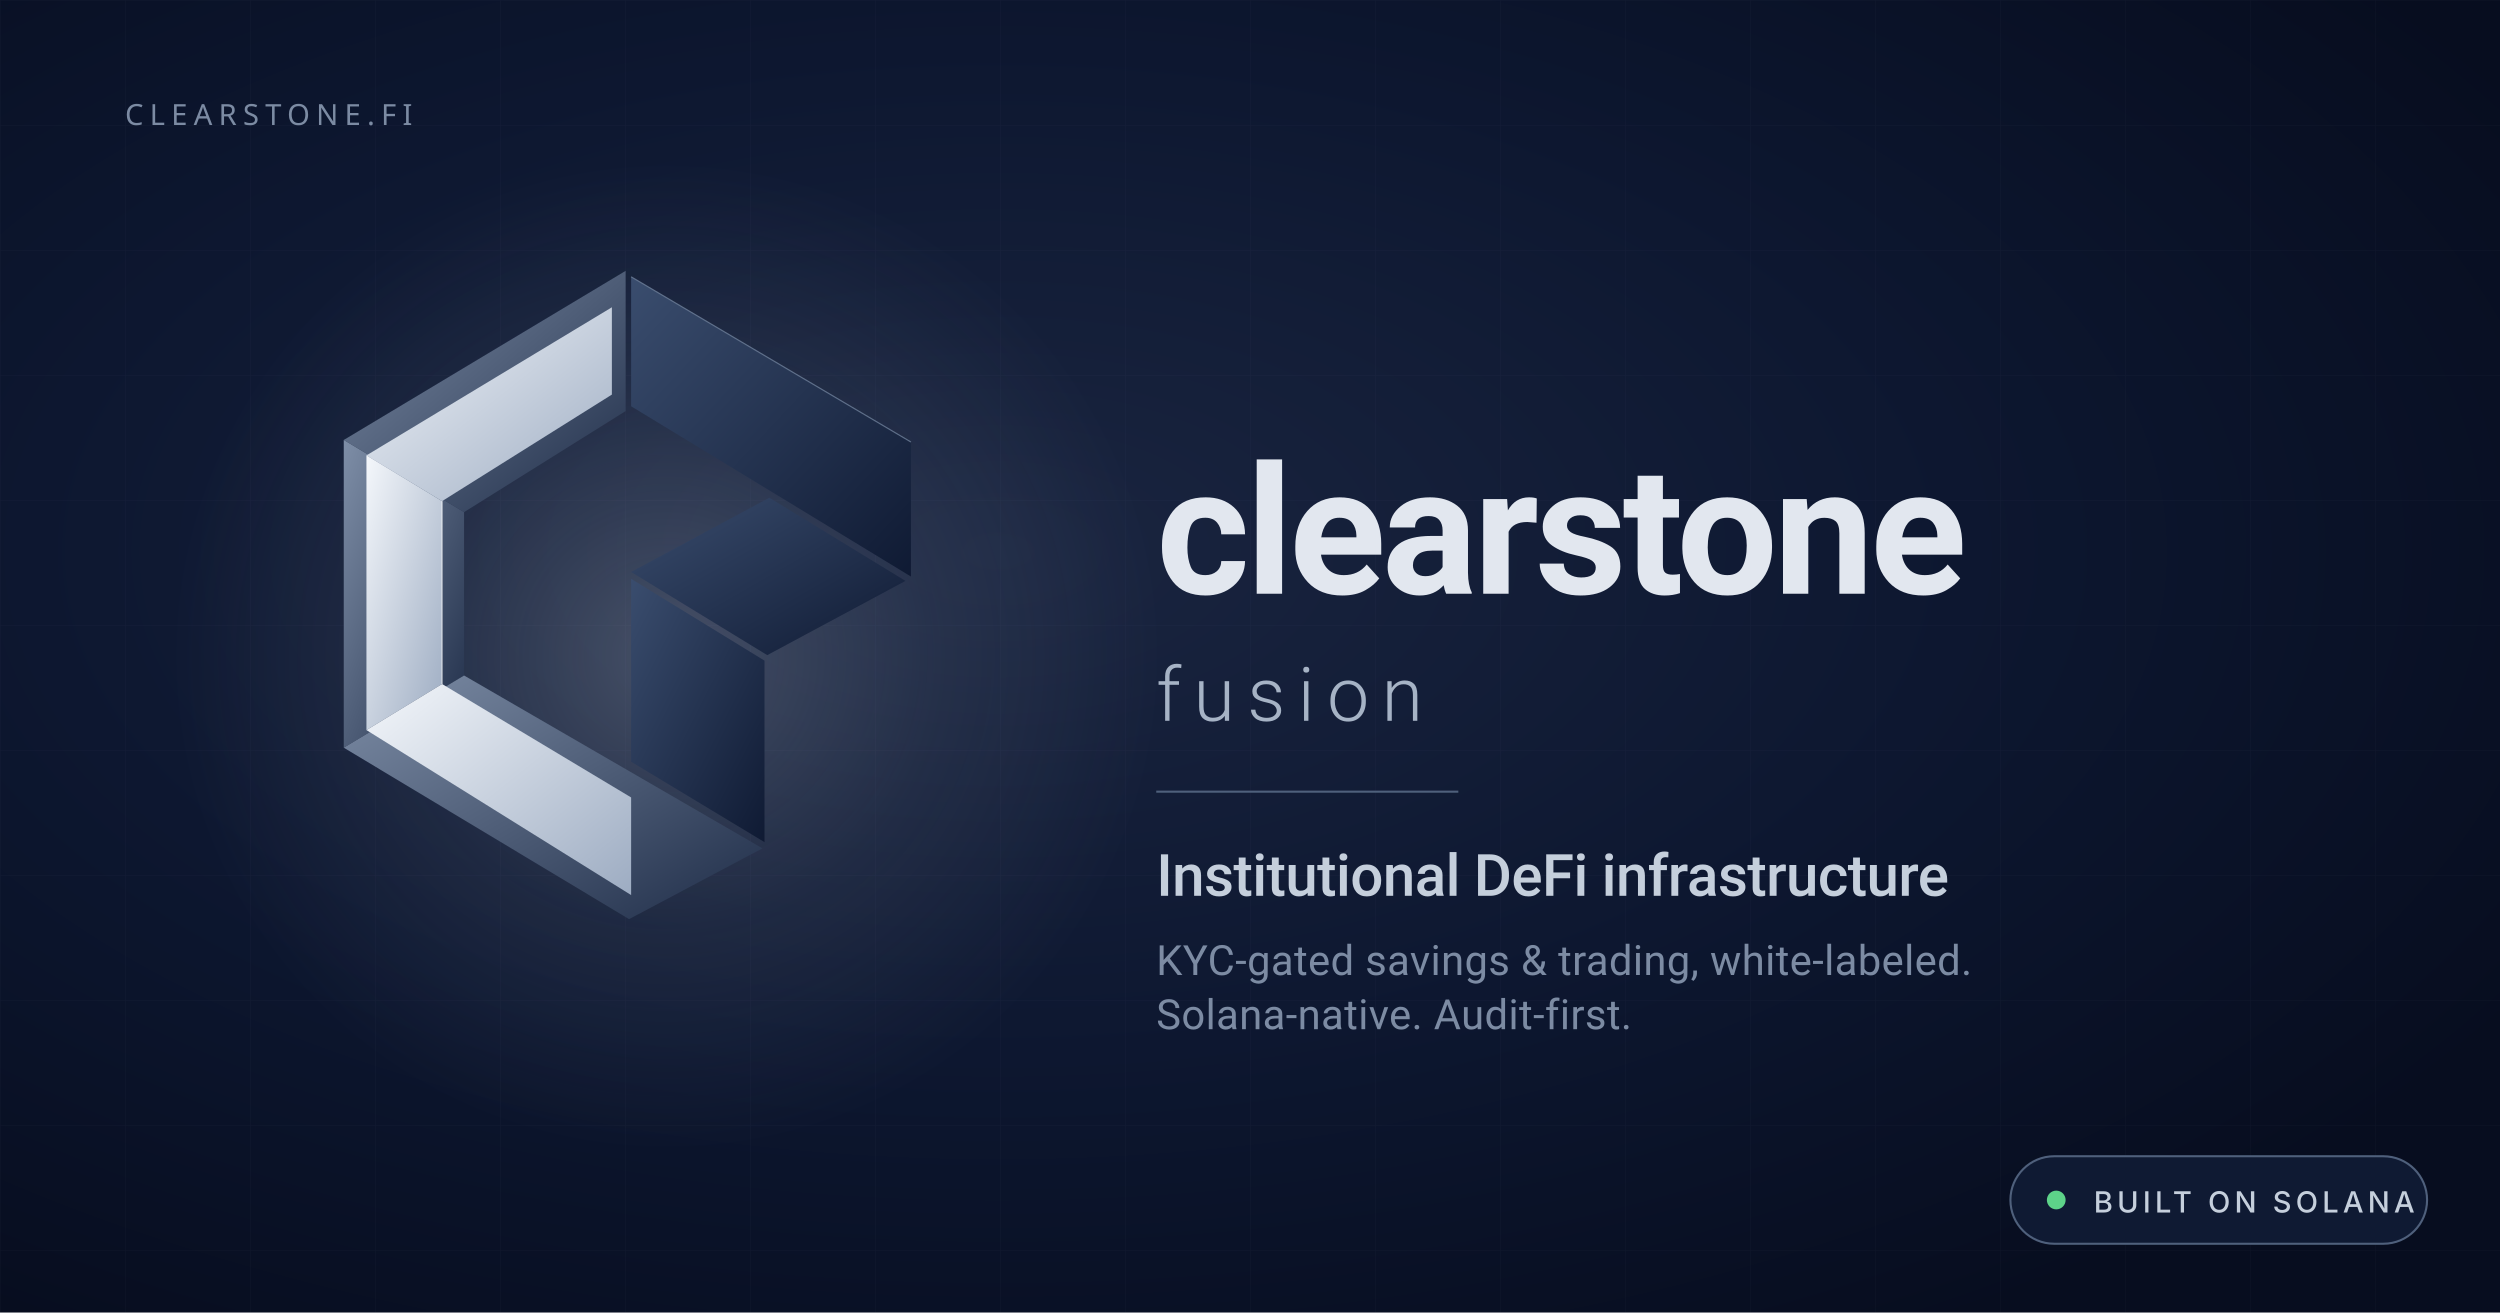
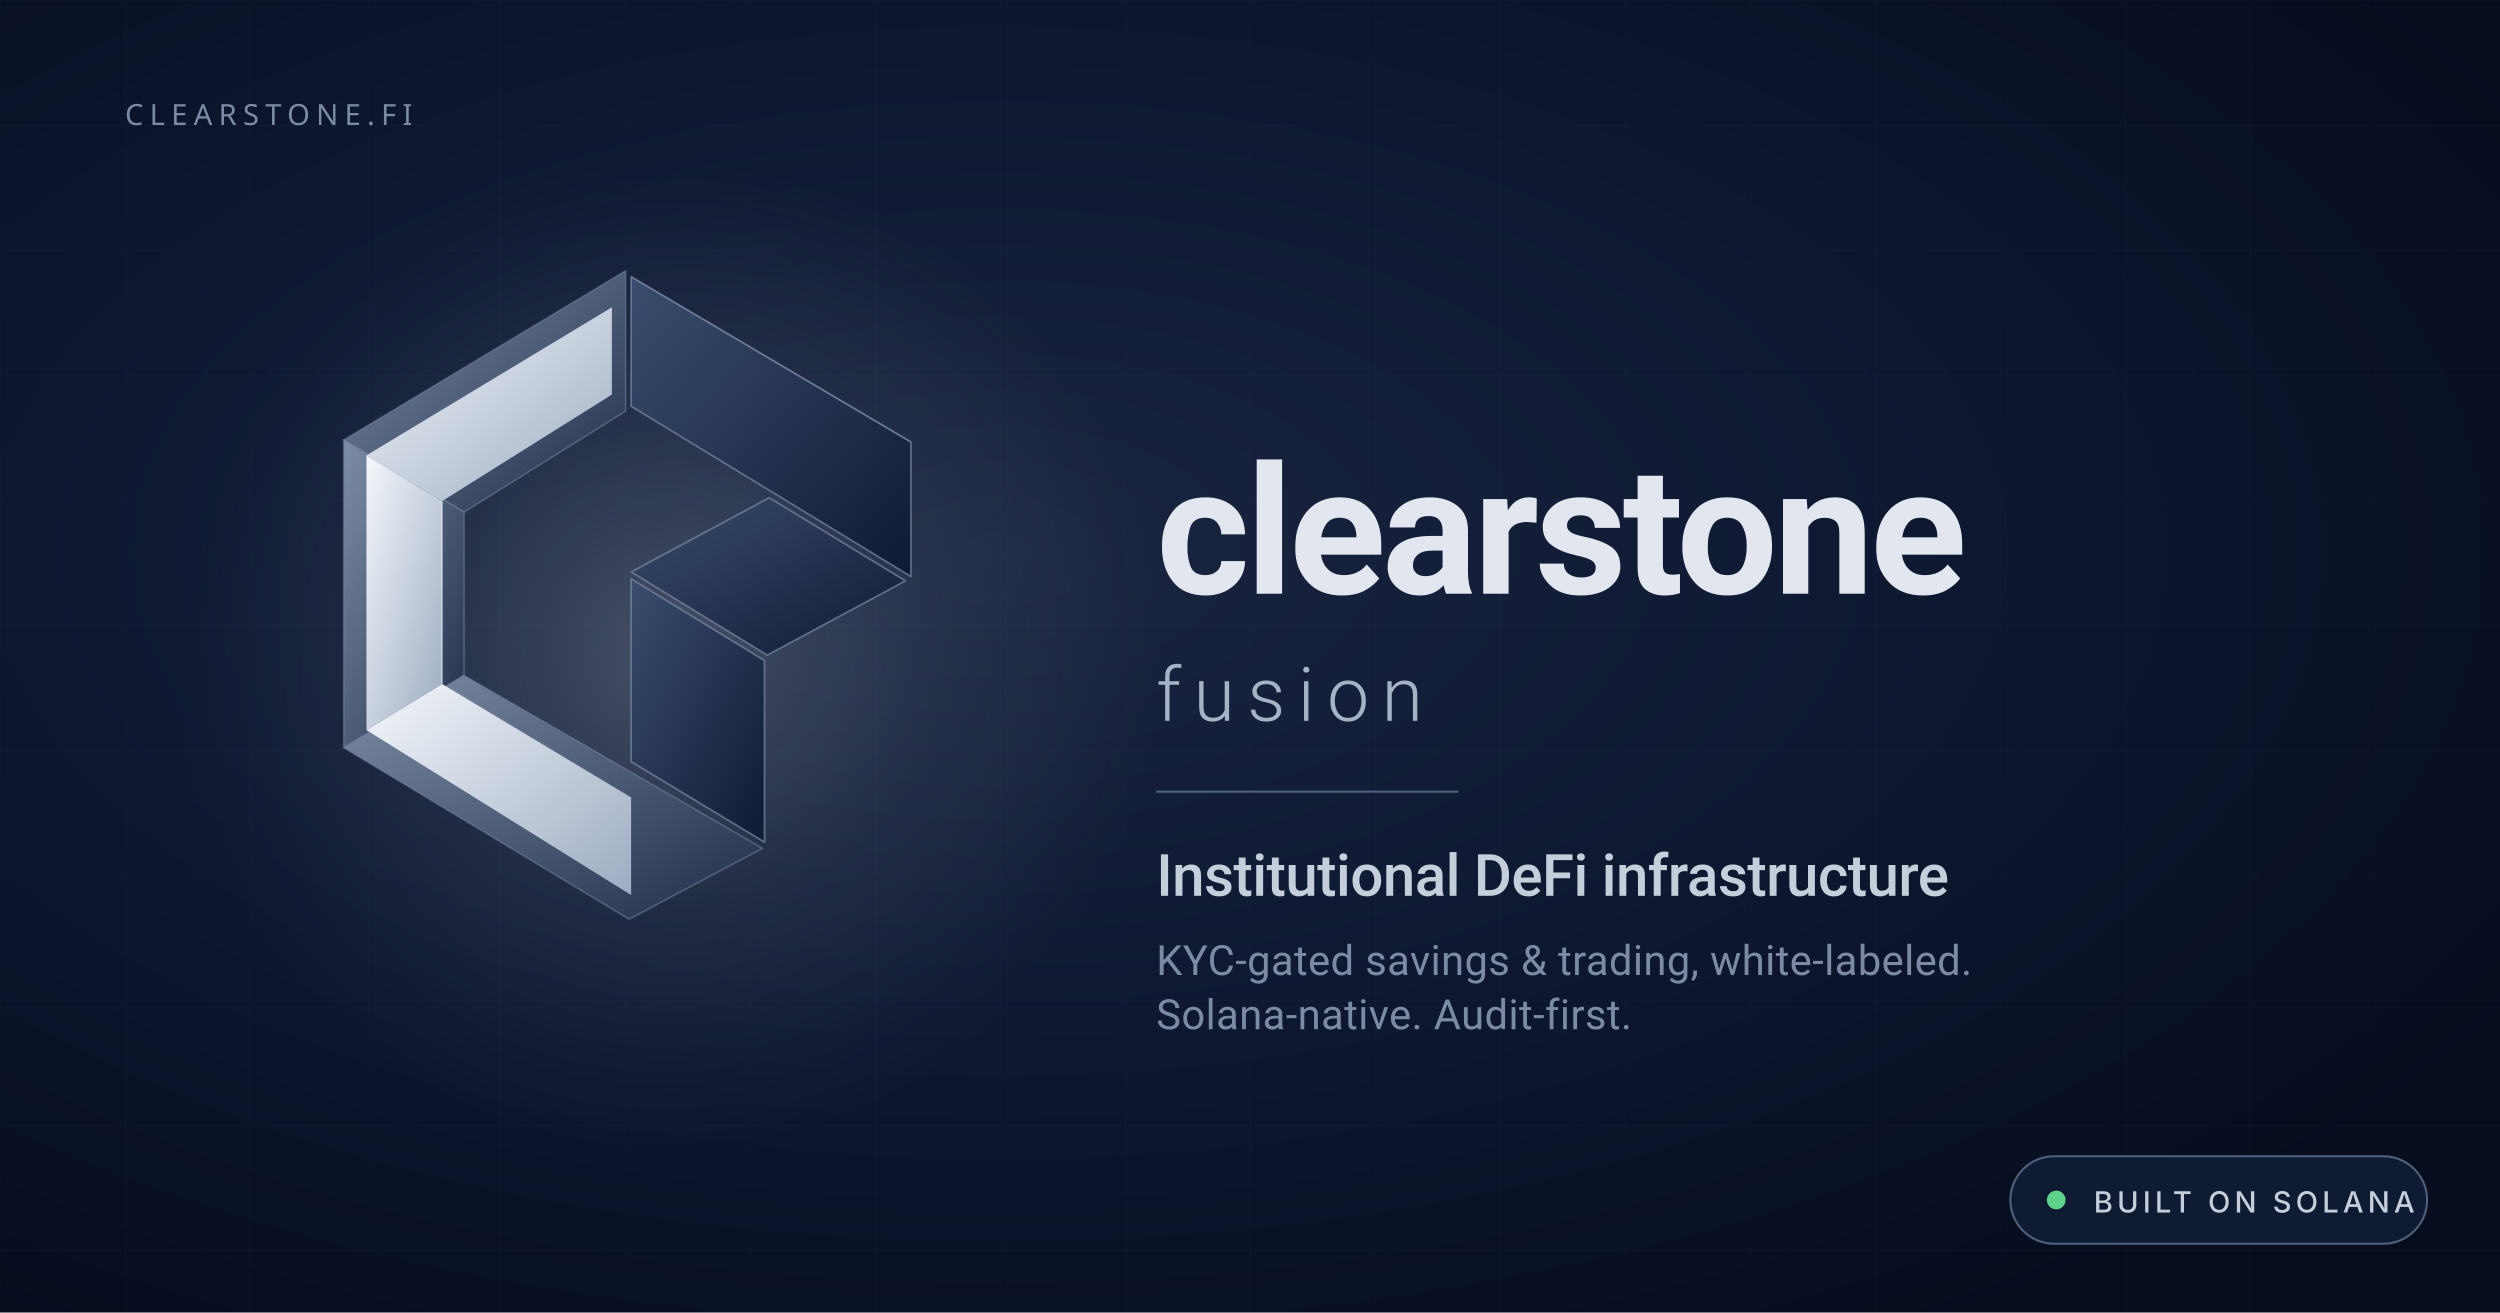
<svg xmlns="http://www.w3.org/2000/svg" width="1200" height="630" viewBox="0 0 1200 630">
  <defs>
    <radialGradient id="bg" cx="40%" cy="42%" r="70%">
      <stop offset="0%" stop-color="#1A2540" />
      <stop offset="55%" stop-color="#0D1730" />
      <stop offset="100%" stop-color="#070D1F" />
    </radialGradient>
    <radialGradient id="halo" cx="50%" cy="50%" r="50%">
      <stop offset="0%" stop-color="#C5CFDC" stop-opacity="0.28" />
      <stop offset="55%" stop-color="#A6B3C5" stop-opacity="0.10" />
      <stop offset="100%" stop-color="#A6B3C5" stop-opacity="0" />
    </radialGradient>
    <linearGradient id="cs-skin" x1="0" y1="0" x2="1" y2="1">
      <stop offset="0%" stop-color="#7E8EA7" />
      <stop offset="100%" stop-color="#1F2D48" />
    </linearGradient>
    <linearGradient id="cs-highlight" x1="0" y1="0" x2="1" y2="1">
      <stop offset="0%" stop-color="#F4F7FB" />
      <stop offset="100%" stop-color="#9DACC2" />
    </linearGradient>
    <linearGradient id="cs-fusion" x1="0" y1="0" x2="1" y2="1">
      <stop offset="0%" stop-color="#3A4D6E" />
      <stop offset="100%" stop-color="#0F1A33" />
    </linearGradient>
    <pattern id="grid" width="60" height="60" patternUnits="userSpaceOnUse">
      <path d="M 60 0 L 0 0 0 60" fill="none" stroke="#A6B3C5" stroke-opacity="0.05" stroke-width="0.5" />
    </pattern>
  </defs>
  <rect width="1200" height="630" fill="url(#bg)" />
  <rect width="1200" height="630" fill="url(#grid)" />
  <circle cx="320" cy="315" r="240" fill="url(#halo)" />
  <g transform="translate(165 130) scale(0.66)">
-     <path d="M205 0 L205 102 L87.5 175.5 L0 123 Z" fill="url(#cs-skin)" />
-     <path d="M0 123 L87.5 175.5 L87.5 294.3 L0 346.8 Z" fill="url(#cs-skin)" />
-     <path d="M0 346.8 L87.5 294.3 L304.5 420 L207.5 471.5 Z" fill="url(#cs-skin)" />
+     <g stroke="#6F8099" stroke-opacity="0.55" stroke-width="1.2" stroke-linejoin="round">
+       <path d="M205 0 L205 102 L87.5 175.5 L0 123 Z" fill="url(#cs-skin)" />
+       <path d="M0 123 L87.5 175.5 L87.5 294.3 L0 346.8 Z" fill="url(#cs-skin)" />
+       <path d="M0 346.8 L87.5 294.3 L304.5 420 L207.5 471.5 Z" fill="url(#cs-skin)" />
+     </g>
    <path d="M16.5 134.215 L195 26.5 L195 90 L71.5 167.5 Z" fill="url(#cs-highlight)" />
    <path d="M16.5 134.215 L71.5 167.5 L71.5 300.503 L16.5 334.003 Z" fill="url(#cs-highlight)" />
    <path d="M16.5 334.003 L71.5 300.503 L209 383 L209 454 Z" fill="url(#cs-highlight)" />
    <path d="M71.5 167.5 L71.5 300.503" stroke="#FFFFFF" stroke-opacity="0.7" stroke-width="0.8" fill="none" />
-     <path d="M209 98.5 L209 4.333 L412.5 124.5 L412.5 222.338 Z" fill="url(#cs-fusion)" />
-     <path d="M209 219 L309.5 165 L408.5 225.5 L308 279.5 Z" fill="url(#cs-fusion)" />
-     <path d="M209 357 L209 224 L306 283.5 L306 415.5 Z" fill="url(#cs-fusion)" />
+     <g stroke="#7E8FA8" stroke-opacity="0.65" stroke-width="1.3" stroke-linejoin="round">
+       <path d="M209 98.5 L209 4.333 L412.5 124.5 L412.5 222.338 Z" fill="url(#cs-fusion)" />
+       <path d="M209 219 L309.5 165 L408.5 225.5 L308 279.5 Z" fill="url(#cs-fusion)" />
+       <path d="M209 357 L209 224 L306 283.5 L306 415.5 Z" fill="url(#cs-fusion)" />
+     </g>
    <path d="M209 4.333 L412.5 124.5" stroke="#6E809A" stroke-opacity="0.8" stroke-width="0.85" fill="none" />
  </g>
  <g font-family="Geist, -apple-system, BlinkMacSystemFont, 'Segoe UI', Roboto, sans-serif">
    <text x="555" y="285" font-size="86" font-weight="600" fill="#E2E7EF" letter-spacing="-2">clearstone</text>
    <text x="555" y="346" font-size="36" font-weight="300" fill="#A6B3C5" letter-spacing="6">fusion</text>
    <line x1="555" y1="380" x2="700" y2="380" stroke="#4F607C" stroke-width="1" />
    <text x="555" y="430" font-size="28" font-weight="500" fill="#C5CFDC" letter-spacing="-0.3">
      Institutional DeFi infrastructure
    </text>
    <text x="555" y="468" font-size="20" font-weight="400" fill="#7C8BA3" letter-spacing="0.2">
      KYC-gated savings &amp; trading, white-labeled.
    </text>
    <text x="555" y="494" font-size="20" font-weight="400" fill="#7C8BA3" letter-spacing="0.2">
      Solana-native. Audit-first.
    </text>
  </g>
  <g transform="translate(965 555)">
    <rect x="0" y="0" width="200" height="42" rx="21" fill="#0F1A33" stroke="#4F607C" stroke-width="1" />
    <circle cx="22" cy="21" r="4.5" fill="#5DD389" />
    <text x="40" y="27" font-family="Geist, -apple-system, BlinkMacSystemFont, sans-serif" font-size="14" font-weight="500" fill="#C5CFDC" letter-spacing="2">
      BUILT ON SOLANA
    </text>
  </g>
  <text x="60" y="60" font-family="Geist, sans-serif" font-size="14" font-weight="500" fill="#7C8BA3" letter-spacing="3">CLEARSTONE.FI</text>
</svg>
